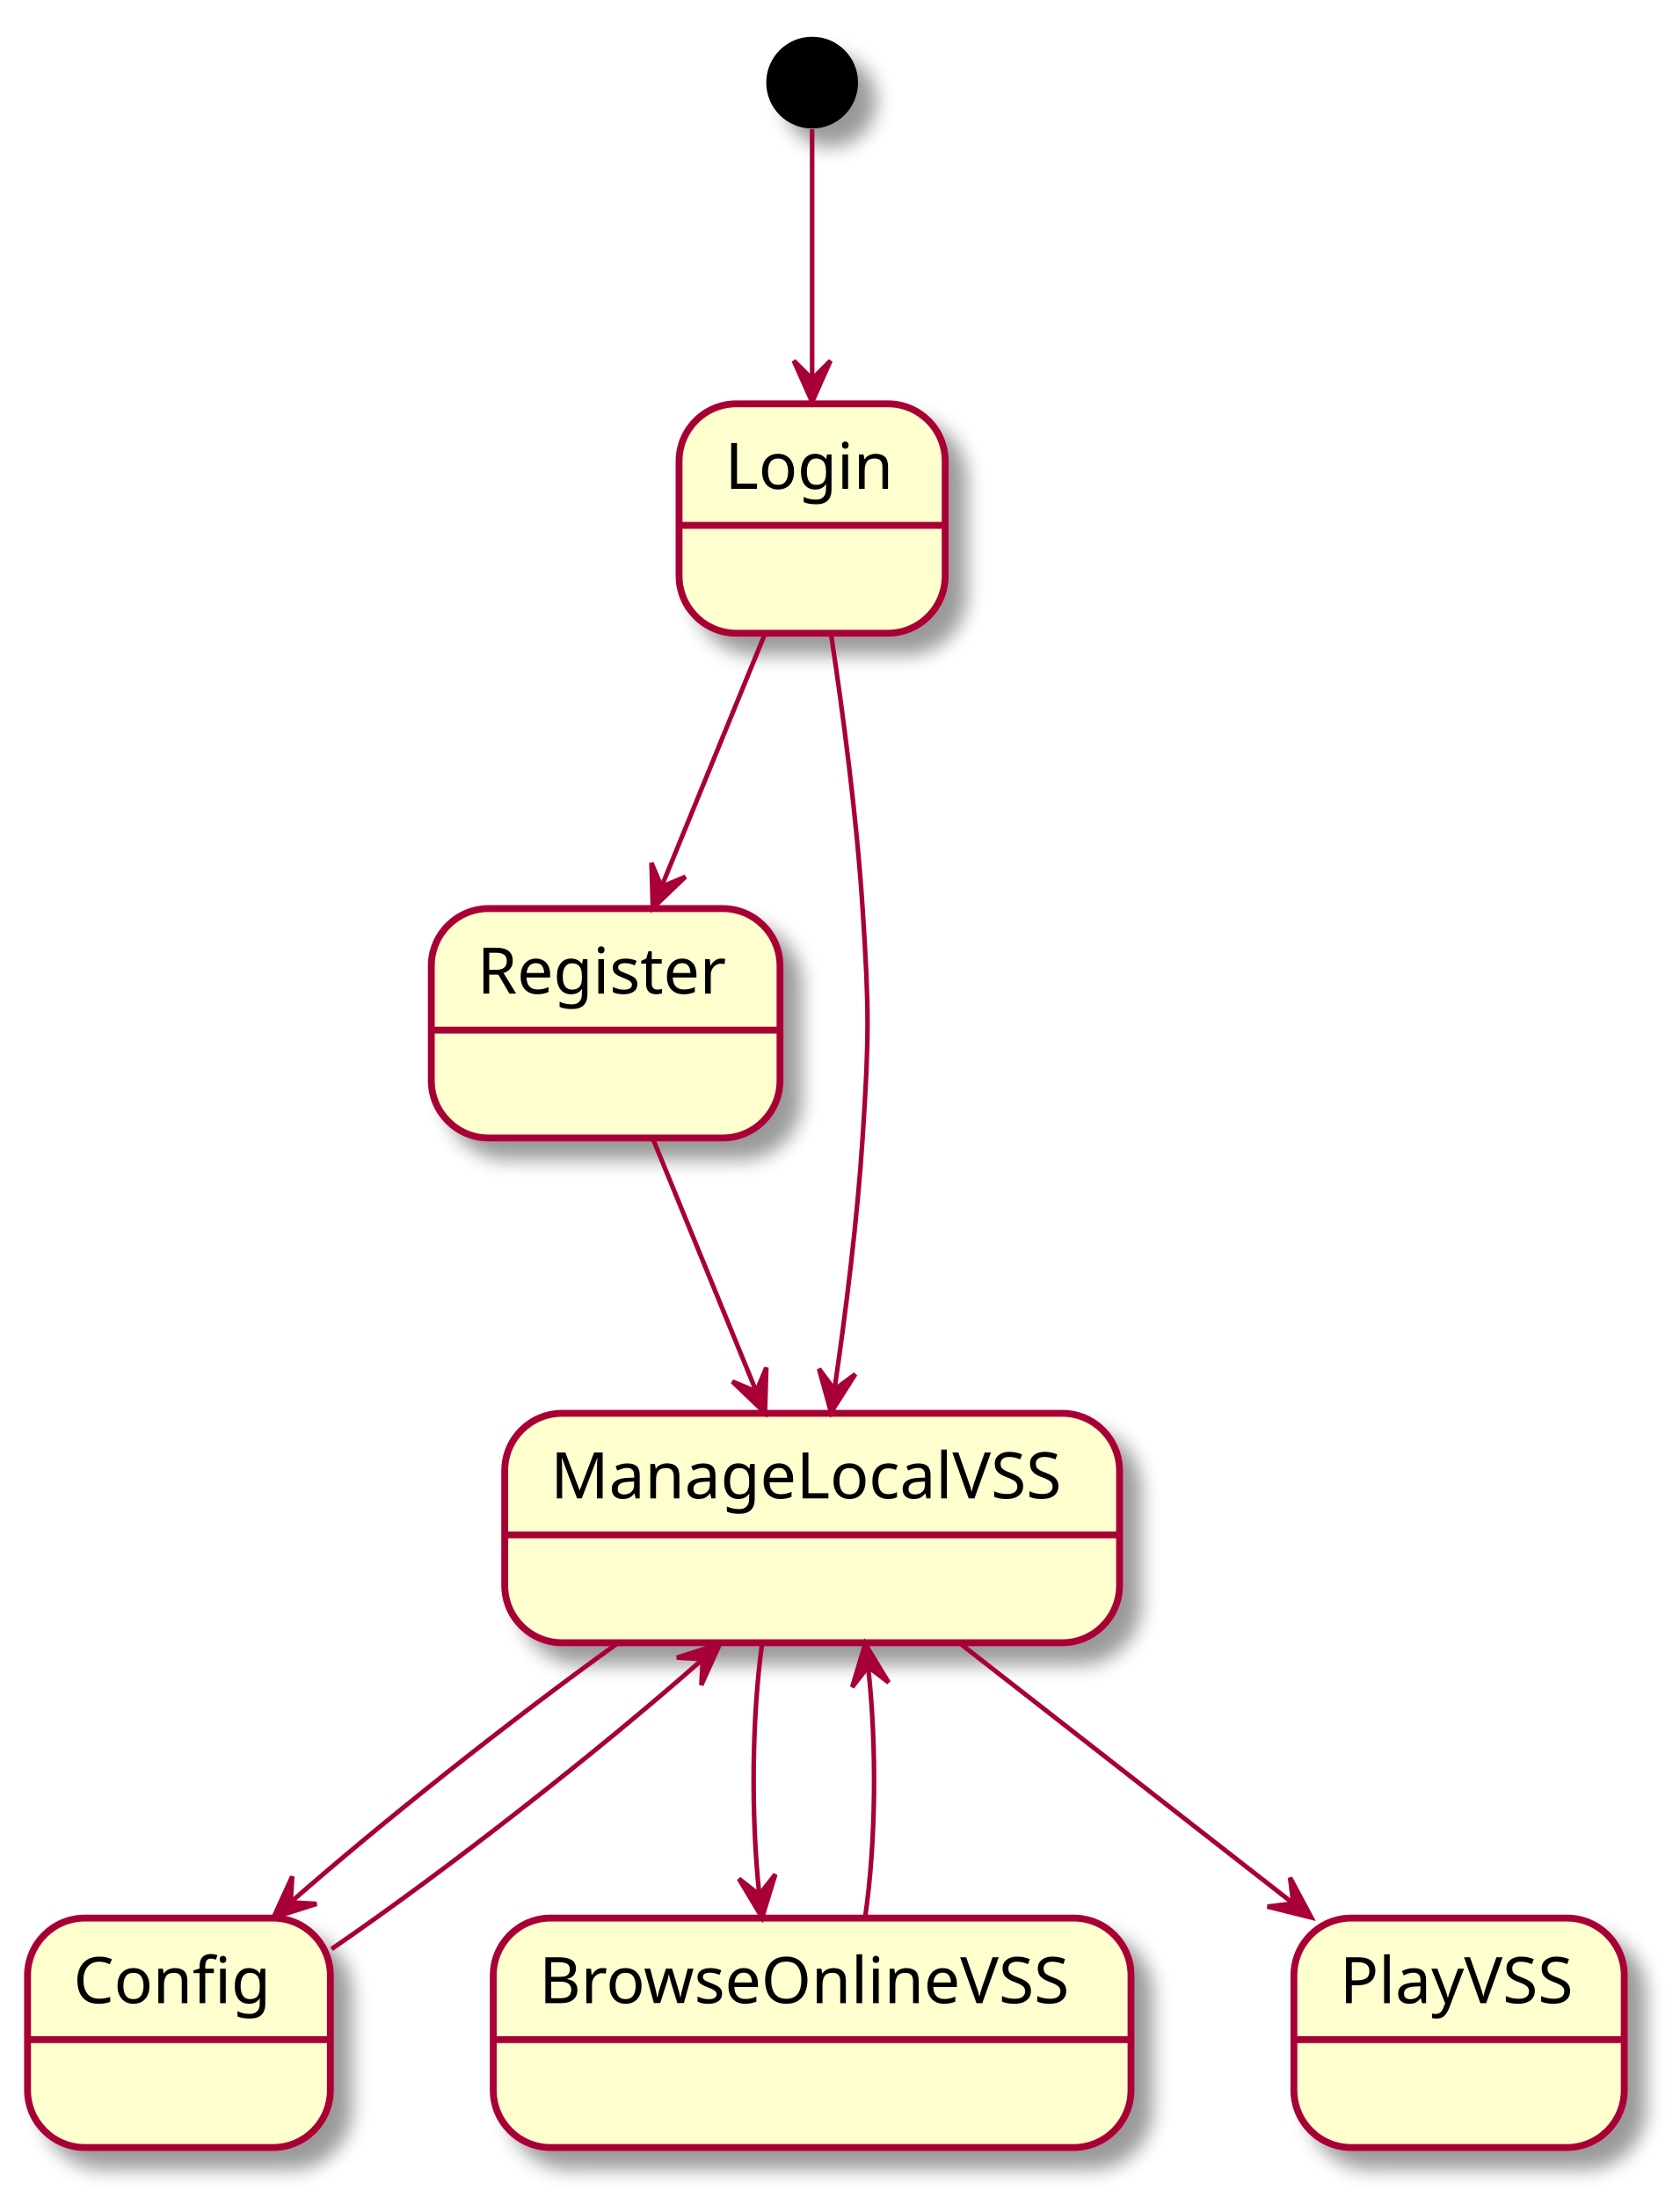
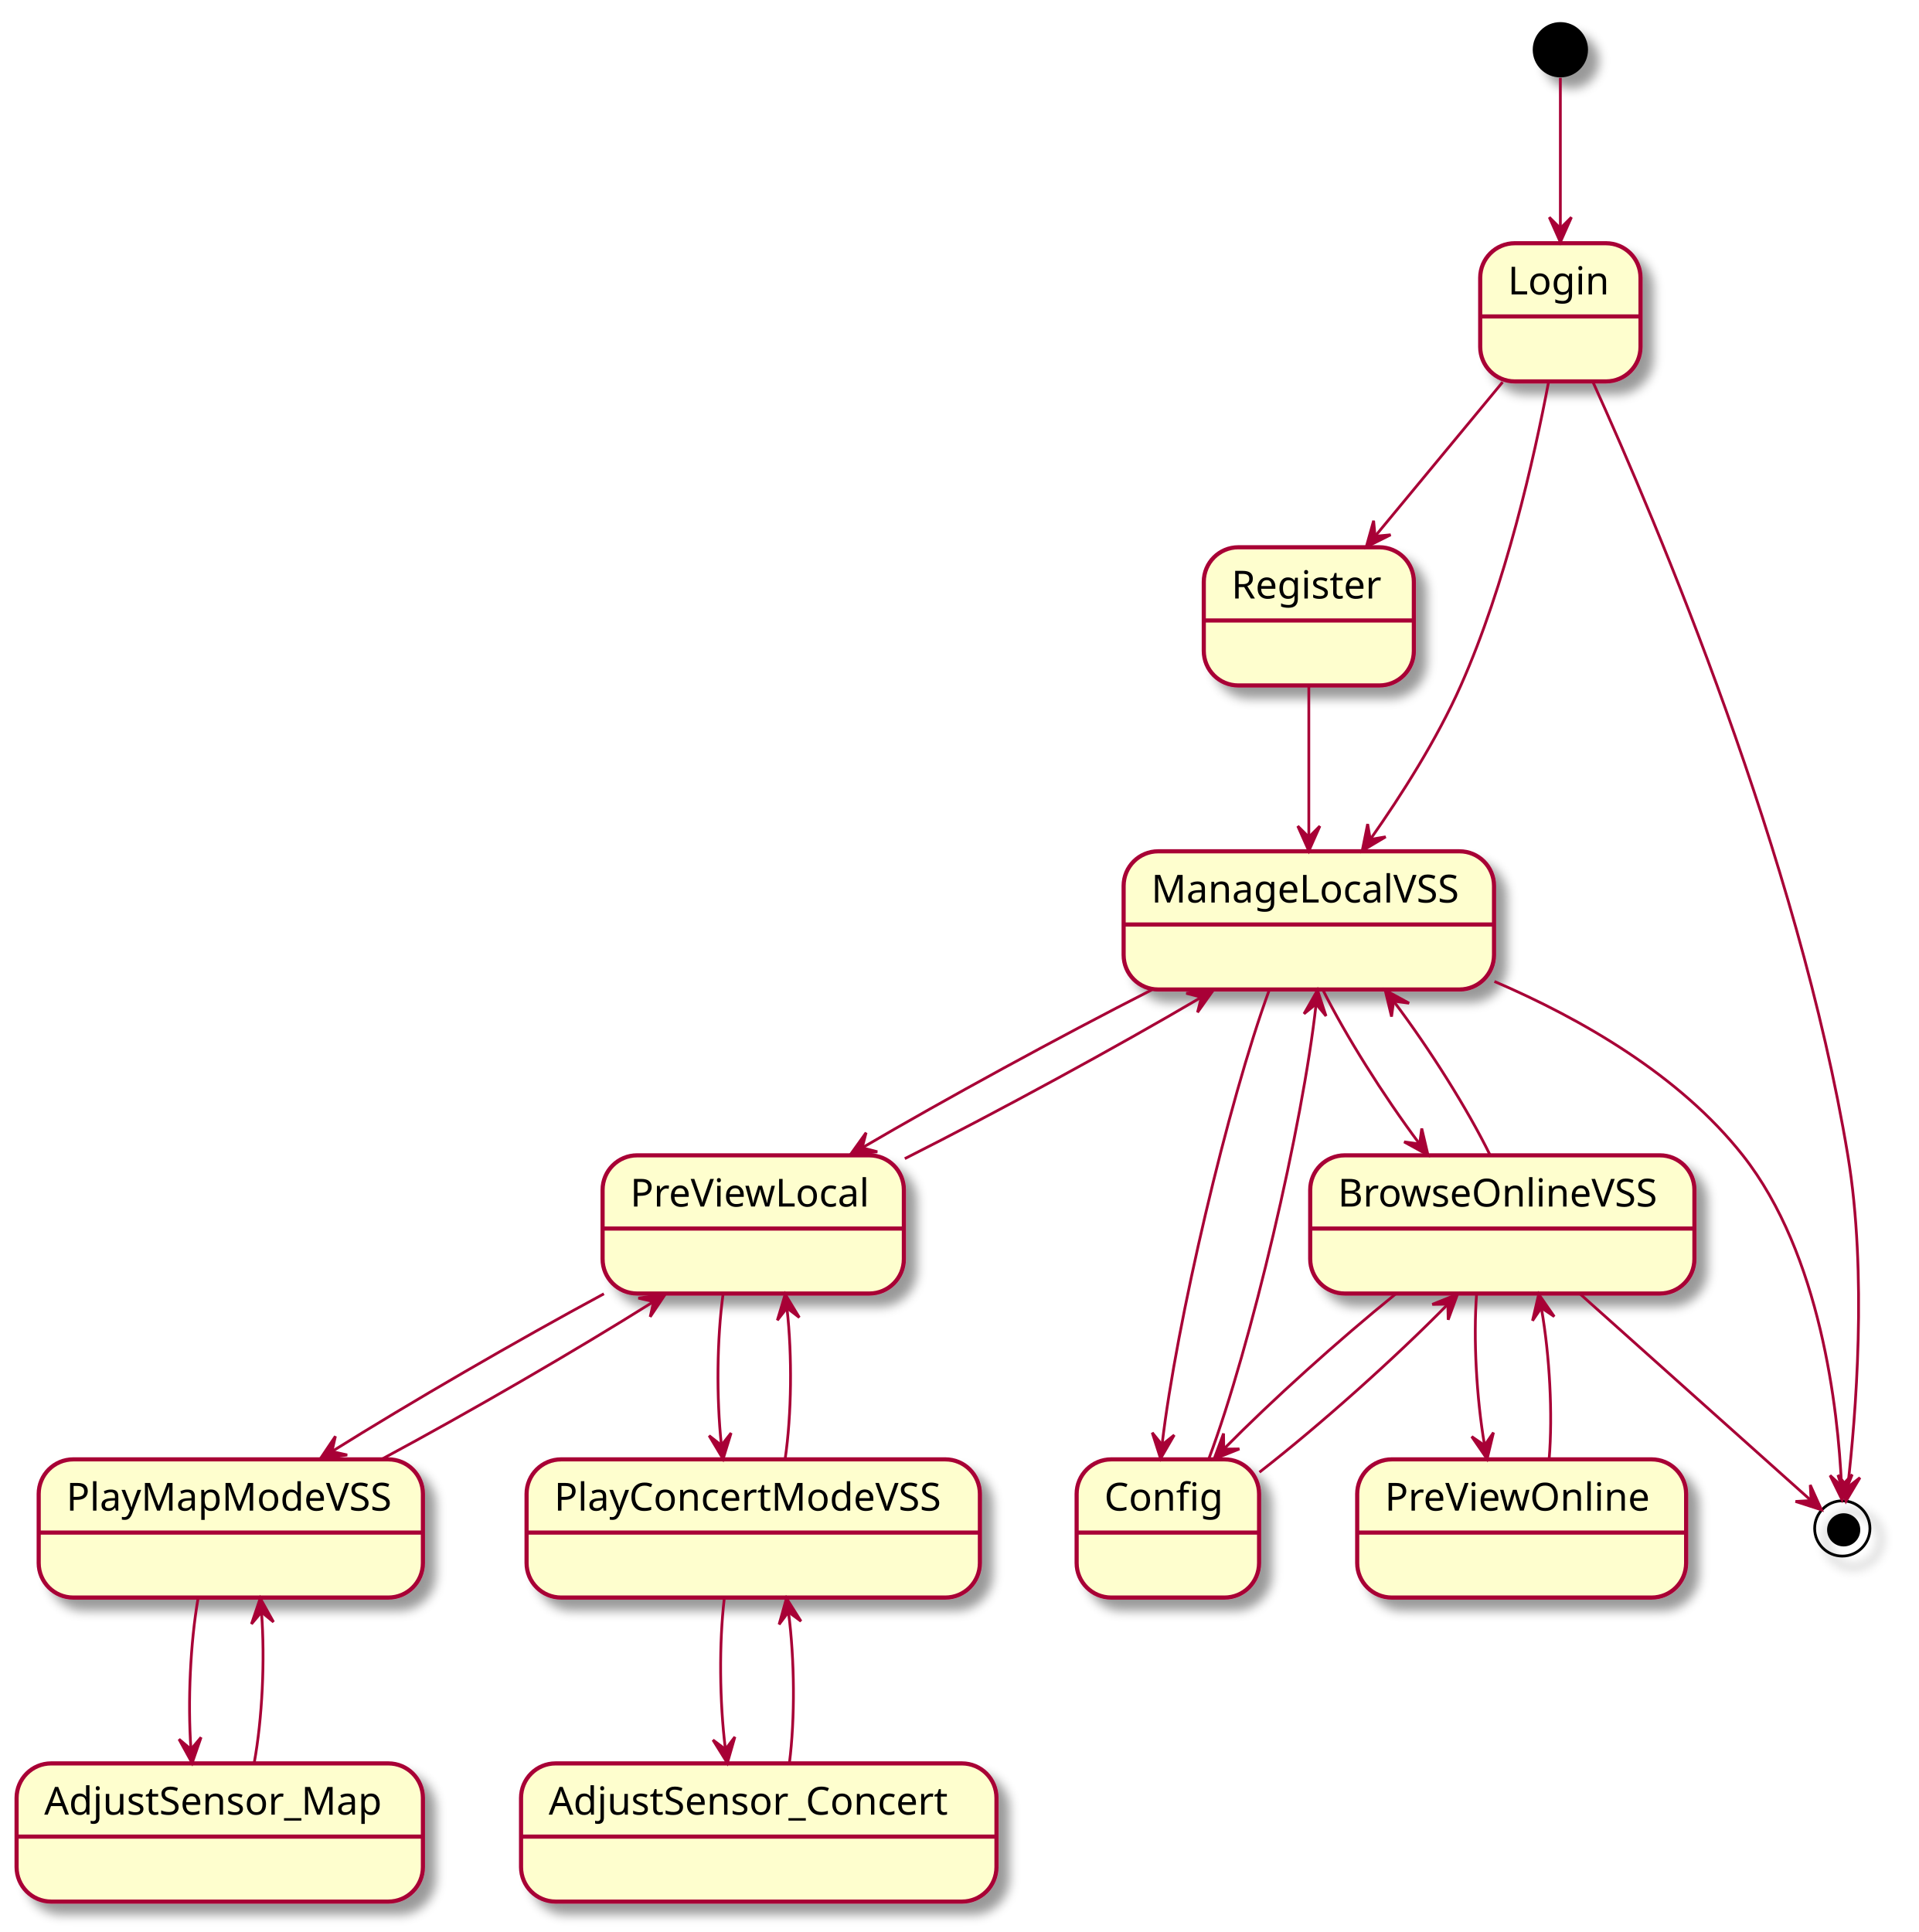
- <svg xmlns="http://www.w3.org/2000/svg" contentScriptType="application/ecmascript" contentStyleType="text/css" height="479px" preserveAspectRatio="none" style="width:366px;height:479px;" version="1.1" viewBox="0 0 366 479" width="366px" zoomAndPan="magnify">
+ <svg xmlns="http://www.w3.org/2000/svg" contentScriptType="application/ecmascript" contentStyleType="text/css" height="699px" preserveAspectRatio="none" style="width:694px;height:699px;" version="1.1" viewBox="0 0 694 699" width="694px" zoomAndPan="magnify">
  <defs>
-     <filter height="300%" id="f1lzapx9g2sqdm" width="300%" x="-1" y="-1">
+     <filter height="300%" id="fyq5oa6tp2fbs" width="300%" x="-1" y="-1">
      <feGaussianBlur result="blurOut" stdDeviation="2.0" />
      <feColorMatrix in="blurOut" result="blurOut2" type="matrix" values="0 0 0 0 0 0 0 0 0 0 0 0 0 0 0 0 0 0 .4 0" />
      <feOffset dx="4.0" dy="4.0" in="blurOut2" result="blurOut3" />
      <feBlend in="SourceGraphic" in2="blurOut3" mode="normal" />
    </filter>
  </defs>
  <g>
-     <ellipse cx="177" cy="18" fill="#000000" filter="url(#f1lzapx9g2sqdm)" rx="10" ry="10" style="stroke: none; stroke-width: 1.0;" />
-     <rect fill="#FEFECE" filter="url(#f1lzapx9g2sqdm)" height="50" rx="12.5" ry="12.5" style="stroke: #A80036; stroke-width: 1.5;" width="58" x="148" y="88" />
-     <line style="stroke: #A80036; stroke-width: 1.5;" x1="148" x2="206" y1="114.488" y2="114.488" />
-     <text fill="#000000" font-family="sans-serif" font-size="14" lengthAdjust="spacingAndGlyphs" textLength="38" x="158" y="106.535">Login</text>
-     <rect fill="#FEFECE" filter="url(#f1lzapx9g2sqdm)" height="50" rx="12.5" ry="12.5" style="stroke: #A80036; stroke-width: 1.5;" width="76" x="94" y="198" />
-     <line style="stroke: #A80036; stroke-width: 1.5;" x1="94" x2="170" y1="224.488" y2="224.488" />
-     <text fill="#000000" font-family="sans-serif" font-size="14" lengthAdjust="spacingAndGlyphs" textLength="56" x="104" y="216.535">Register</text>
-     <rect fill="#FEFECE" filter="url(#f1lzapx9g2sqdm)" height="50" rx="12.5" ry="12.5" style="stroke: #A80036; stroke-width: 1.5;" width="134" x="110" y="308" />
-     <line style="stroke: #A80036; stroke-width: 1.5;" x1="110" x2="244" y1="334.488" y2="334.488" />
-     <text fill="#000000" font-family="sans-serif" font-size="14" lengthAdjust="spacingAndGlyphs" textLength="114" x="120" y="326.535">ManageLocalVSS</text>
-     <rect fill="#FEFECE" filter="url(#f1lzapx9g2sqdm)" height="50" rx="12.5" ry="12.5" style="stroke: #A80036; stroke-width: 1.5;" width="66" x="6" y="418" />
-     <line style="stroke: #A80036; stroke-width: 1.5;" x1="6" x2="72" y1="444.488" y2="444.488" />
-     <text fill="#000000" font-family="sans-serif" font-size="14" lengthAdjust="spacingAndGlyphs" textLength="46" x="16" y="436.535">Config</text>
-     <rect fill="#FEFECE" filter="url(#f1lzapx9g2sqdm)" height="50" rx="12.5" ry="12.5" style="stroke: #A80036; stroke-width: 1.5;" width="139" x="107.5" y="418" />
-     <line style="stroke: #A80036; stroke-width: 1.5;" x1="107.5" x2="246.5" y1="444.488" y2="444.488" />
-     <text fill="#000000" font-family="sans-serif" font-size="14" lengthAdjust="spacingAndGlyphs" textLength="119" x="117.5" y="436.535">BrowseOnlineVSS</text>
-     <rect fill="#FEFECE" filter="url(#f1lzapx9g2sqdm)" height="50" rx="12.5" ry="12.5" style="stroke: #A80036; stroke-width: 1.5;" width="72" x="282" y="418" />
-     <line style="stroke: #A80036; stroke-width: 1.5;" x1="282" x2="354" y1="444.488" y2="444.488" />
-     <text fill="#000000" font-family="sans-serif" font-size="14" lengthAdjust="spacingAndGlyphs" textLength="52" x="292" y="436.535">PlayVSS</text>
-     <path d="M177,28.167 C177,41.03 177,63.761 177,82.457 " fill="none" id="*start-Login" style="stroke: #A80036; stroke-width: 1.0;" />
-     <polygon fill="#A80036" points="177,87.612,181,78.612,177,82.612,173,78.612,177,87.612" style="stroke: #A80036; stroke-width: 1.0;" />
-     <path d="M166.676,138.236 C159.988,154.586 151.245,175.958 144.211,193.15 " fill="none" id="Login-Register" style="stroke: #A80036; stroke-width: 1.0;" />
-     <polygon fill="#A80036" points="142.276,197.881,149.386,191.066,144.169,193.254,141.982,188.037,142.276,197.881" style="stroke: #A80036; stroke-width: 1.0;" />
-     <path d="M142.324,248.236 C149.012,264.586 157.755,285.958 164.789,303.15 " fill="none" id="Register-ManageLocalVSS" style="stroke: #A80036; stroke-width: 1.0;" />
-     <polygon fill="#A80036" points="166.724,307.881,167.018,298.037,164.831,303.253,159.614,301.066,166.724,307.881" style="stroke: #A80036; stroke-width: 1.0;" />
-     <path d="M181.127,138.209 C183.675,155.078 186.699,177.805 188,198 C189.429,220.176 189.429,225.824 188,248 C186.831,266.144 184.272,286.332 181.916,302.479 " fill="none" id="Login-ManageLocalVSS" style="stroke: #A80036; stroke-width: 1.0;" />
-     <polygon fill="#A80036" points="181.127,307.791,186.406,299.477,181.862,302.846,178.493,298.301,181.127,307.791" style="stroke: #A80036; stroke-width: 1.0;" />
-     <path d="M134.421,358.236 C111.09,375.005 83.287,397.057 63.464,414.464 " fill="none" id="ManageLocalVSS-Config" style="stroke: #A80036; stroke-width: 1.0;" />
-     <polygon fill="#A80036" points="59.609,417.881,68.998,414.904,63.351,414.565,63.691,408.918,59.609,417.881" style="stroke: #A80036; stroke-width: 1.0;" />
-     <path d="M72.256,424.743 C97.349,407.564 130.513,381.571 153.093,361.633 " fill="none" id="Config-ManageLocalVSS" style="stroke: #A80036; stroke-width: 1.0;" />
-     <polygon fill="#A80036" points="156.902,358.236,147.522,361.241,153.17,361.564,152.847,367.212,156.902,358.236" style="stroke: #A80036; stroke-width: 1.0;" />
-     <path d="M166.081,358.236 C163.864,374.446 163.66,395.593 165.47,412.709 " fill="none" id="ManageLocalVSS-BrowseOnlineVSS" style="stroke: #A80036; stroke-width: 1.0;" />
-     <polygon fill="#A80036" points="166.097,417.881,168.986,408.466,165.495,412.918,161.044,409.427,166.097,417.881" style="stroke: #A80036; stroke-width: 1.0;" />
-     <path d="M188.545,417.881 C190.902,401.695 191.128,380.551 189.222,363.416 " fill="none" id="BrowseOnlineVSS-ManageLocalVSS" style="stroke: #A80036; stroke-width: 1.0;" />
-     <polygon fill="#A80036" points="188.562,358.236,185.732,367.67,189.194,363.196,193.667,366.658,188.562,358.236" style="stroke: #A80036; stroke-width: 1.0;" />
-     <path d="M209.348,358.236 C230.933,375.075 259.345,397.241 281.701,414.682 " fill="none" id="ManageLocalVSS-PlayVSS" style="stroke: #A80036; stroke-width: 1.0;" />
-     <polygon fill="#A80036" points="285.802,417.881,281.167,409.192,281.86,414.806,276.246,415.499,285.802,417.881" style="stroke: #A80036; stroke-width: 1.0;" />
+     <ellipse cx="564.5" cy="18" fill="#000000" filter="url(#fyq5oa6tp2fbs)" rx="10" ry="10" style="stroke: none; stroke-width: 1.0;" />
+     <rect fill="#FEFECE" filter="url(#fyq5oa6tp2fbs)" height="50" rx="12.5" ry="12.5" style="stroke: #A80036; stroke-width: 1.5;" width="58" x="535.5" y="88" />
+     <line style="stroke: #A80036; stroke-width: 1.5;" x1="535.5" x2="593.5" y1="114.488" y2="114.488" />
+     <text fill="#000000" font-family="sans-serif" font-size="14" lengthAdjust="spacingAndGlyphs" textLength="38" x="545.5" y="106.535">Login</text>
+     <rect fill="#FEFECE" filter="url(#fyq5oa6tp2fbs)" height="50" rx="12.5" ry="12.5" style="stroke: #A80036; stroke-width: 1.5;" width="76" x="435.5" y="198" />
+     <line style="stroke: #A80036; stroke-width: 1.5;" x1="435.5" x2="511.5" y1="224.488" y2="224.488" />
+     <text fill="#000000" font-family="sans-serif" font-size="14" lengthAdjust="spacingAndGlyphs" textLength="56" x="445.5" y="216.535">Register</text>
+     <rect fill="#FEFECE" filter="url(#fyq5oa6tp2fbs)" height="50" rx="12.5" ry="12.5" style="stroke: #A80036; stroke-width: 1.5;" width="134" x="406.5" y="308" />
+     <line style="stroke: #A80036; stroke-width: 1.5;" x1="406.5" x2="540.5" y1="334.488" y2="334.488" />
+     <text fill="#000000" font-family="sans-serif" font-size="14" lengthAdjust="spacingAndGlyphs" textLength="114" x="416.5" y="326.535">ManageLocalVSS</text>
+     <rect fill="#FEFECE" filter="url(#fyq5oa6tp2fbs)" height="50" rx="12.5" ry="12.5" style="stroke: #A80036; stroke-width: 1.5;" width="139" x="474" y="418" />
+     <line style="stroke: #A80036; stroke-width: 1.5;" x1="474" x2="613" y1="444.488" y2="444.488" />
+     <text fill="#000000" font-family="sans-serif" font-size="14" lengthAdjust="spacingAndGlyphs" textLength="119" x="484" y="436.535">BrowseOnlineVSS</text>
+     <rect fill="#FEFECE" filter="url(#fyq5oa6tp2fbs)" height="50" rx="12.5" ry="12.5" style="stroke: #A80036; stroke-width: 1.5;" width="119" x="491" y="528" />
+     <line style="stroke: #A80036; stroke-width: 1.5;" x1="491" x2="610" y1="554.488" y2="554.488" />
+     <text fill="#000000" font-family="sans-serif" font-size="14" lengthAdjust="spacingAndGlyphs" textLength="99" x="501" y="546.535">PreViewOnline</text>
+     <rect fill="#FEFECE" filter="url(#fyq5oa6tp2fbs)" height="50" rx="12.5" ry="12.5" style="stroke: #A80036; stroke-width: 1.5;" width="109" x="218" y="418" />
+     <line style="stroke: #A80036; stroke-width: 1.5;" x1="218" x2="327" y1="444.488" y2="444.488" />
+     <text fill="#000000" font-family="sans-serif" font-size="14" lengthAdjust="spacingAndGlyphs" textLength="89" x="228" y="436.535">PreViewLocal</text>
+     <rect fill="#FEFECE" filter="url(#fyq5oa6tp2fbs)" height="50" rx="12.5" ry="12.5" style="stroke: #A80036; stroke-width: 1.5;" width="139" x="14" y="528" />
+     <line style="stroke: #A80036; stroke-width: 1.5;" x1="14" x2="153" y1="554.488" y2="554.488" />
+     <text fill="#000000" font-family="sans-serif" font-size="14" lengthAdjust="spacingAndGlyphs" textLength="119" x="24" y="546.535">PlayMapModeVSS</text>
+     <rect fill="#FEFECE" filter="url(#fyq5oa6tp2fbs)" height="50" rx="12.5" ry="12.5" style="stroke: #A80036; stroke-width: 1.5;" width="164" x="190.5" y="528" />
+     <line style="stroke: #A80036; stroke-width: 1.5;" x1="190.5" x2="354.5" y1="554.488" y2="554.488" />
+     <text fill="#000000" font-family="sans-serif" font-size="14" lengthAdjust="spacingAndGlyphs" textLength="144" x="200.5" y="546.535">PlayConcertModeVSS</text>
+     <rect fill="#FEFECE" filter="url(#fyq5oa6tp2fbs)" height="50" rx="12.5" ry="12.5" style="stroke: #A80036; stroke-width: 1.5;" width="147" x="6" y="638" />
+     <line style="stroke: #A80036; stroke-width: 1.5;" x1="6" x2="153" y1="664.488" y2="664.488" />
+     <text fill="#000000" font-family="sans-serif" font-size="14" lengthAdjust="spacingAndGlyphs" textLength="127" x="16" y="656.535">AdjustSensor_Map</text>
+     <rect fill="#FEFECE" filter="url(#fyq5oa6tp2fbs)" height="50" rx="12.5" ry="12.5" style="stroke: #A80036; stroke-width: 1.5;" width="172" x="188.5" y="638" />
+     <line style="stroke: #A80036; stroke-width: 1.5;" x1="188.5" x2="360.5" y1="664.488" y2="664.488" />
+     <text fill="#000000" font-family="sans-serif" font-size="14" lengthAdjust="spacingAndGlyphs" textLength="152" x="198.5" y="656.535">AdjustSensor_Concert</text>
+     <ellipse cx="666.5" cy="553" fill="none" filter="url(#fyq5oa6tp2fbs)" rx="10" ry="10" style="stroke: #000000; stroke-width: 1.0;" />
+     <ellipse cx="667" cy="553.5" fill="#000000" rx="6" ry="6" style="stroke: none; stroke-width: 1.0;" />
+     <rect fill="#FEFECE" filter="url(#fyq5oa6tp2fbs)" height="50" rx="12.5" ry="12.5" style="stroke: #A80036; stroke-width: 1.5;" width="66" x="389.5" y="528" />
+     <line style="stroke: #A80036; stroke-width: 1.5;" x1="389.5" x2="455.5" y1="554.488" y2="554.488" />
+     <text fill="#000000" font-family="sans-serif" font-size="14" lengthAdjust="spacingAndGlyphs" textLength="46" x="399.5" y="546.535">Config</text>
+     <path d="M564.5,28.167 C564.5,41.03 564.5,63.761 564.5,82.457 " fill="none" id="*start-Login" style="stroke: #A80036; stroke-width: 1.0;" />
+     <polygon fill="#A80036" points="564.5,87.612,568.5,78.612,564.5,82.612,560.5,78.612,564.5,87.612" style="stroke: #A80036; stroke-width: 1.0;" />
+     <path d="M543.623,138.236 C529.866,154.866 511.811,176.69 497.467,194.028 " fill="none" id="Login-Register" style="stroke: #A80036; stroke-width: 1.0;" />
+     <polygon fill="#A80036" points="494.28,197.881,503.099,193.496,497.467,194.029,496.935,188.397,494.28,197.881" style="stroke: #A80036; stroke-width: 1.0;" />
+     <path d="M473.5,248.236 C473.5,264.446 473.5,285.593 473.5,302.709 " fill="none" id="Register-ManageLocalVSS" style="stroke: #A80036; stroke-width: 1.0;" />
+     <polygon fill="#A80036" points="473.5,307.881,477.5,298.881,473.5,302.881,469.5,298.881,473.5,307.881" style="stroke: #A80036; stroke-width: 1.0;" />
+     <path d="M560.239,138.179 C554.991,165.908 544.727,211.414 528.5,248 C519.837,267.533 506.998,287.683 495.904,303.459 " fill="none" id="Login-ManageLocalVSS" style="stroke: #A80036; stroke-width: 1.0;" />
+     <polygon fill="#A80036" points="492.826,307.788,501.3,302.771,495.723,303.713,494.78,298.136,492.826,307.788" style="stroke: #A80036; stroke-width: 1.0;" />
+     <path d="M478.64,358.236 C486.878,374.726 500.451,396.323 513.351,413.59 " fill="none" id="ManageLocalVSS-BrowseOnlineVSS" style="stroke: #A80036; stroke-width: 1.0;" />
+     <polygon fill="#A80036" points="516.612,417.881,514.35,408.296,513.586,413.901,507.981,413.137,516.612,417.881" style="stroke: #A80036; stroke-width: 1.0;" />
+     <path d="M539.06,417.881 C530.98,401.416 517.43,379.82 504.415,362.533 " fill="none" id="BrowseOnlineVSS-ManageLocalVSS" style="stroke: #A80036; stroke-width: 1.0;" />
+     <polygon fill="#A80036" points="501.121,358.236,503.422,367.812,504.163,362.204,509.771,362.945,501.121,358.236" style="stroke: #A80036; stroke-width: 1.0;" />
+     <path d="M534.187,468.236 C533.001,484.446 534.144,505.593 537.043,522.709 " fill="none" id="BrowseOnlineVSS-PreViewOnline" style="stroke: #A80036; stroke-width: 1.0;" />
+     <polygon fill="#A80036" points="537.998,527.881,540.297,518.304,537.09,522.964,532.43,519.758,537.998,527.881" style="stroke: #A80036; stroke-width: 1.0;" />
+     <path d="M560.446,527.881 C561.774,511.695 560.654,490.551 557.657,473.416 " fill="none" id="PreViewOnline-BrowseOnlineVSS" style="stroke: #A80036; stroke-width: 1.0;" />
+     <polygon fill="#A80036" points="556.668,468.236,554.428,477.827,557.606,473.147,562.286,476.325,556.668,468.236" style="stroke: #A80036; stroke-width: 1.0;" />
+     <path d="M416.738,358.098 C383.249,375.142 341.936,397.688 311.941,415.264 " fill="none" id="ManageLocalVSS-PreViewLocal" style="stroke: #A80036; stroke-width: 1.0;" />
+     <polygon fill="#A80036" points="307.6,417.819,317.385,416.7,311.909,415.283,313.326,409.806,307.6,417.819" style="stroke: #A80036; stroke-width: 1.0;" />
+     <path d="M327.336,419.2 C361.333,402.054 403.899,378.863 434.52,360.854 " fill="none" id="PreViewLocal-ManageLocalVSS" style="stroke: #A80036; stroke-width: 1.0;" />
+     <polygon fill="#A80036" points="438.948,358.236,429.165,359.373,434.644,360.781,433.237,366.26,438.948,358.236" style="stroke: #A80036; stroke-width: 1.0;" />
+     <path d="M218.476,468.098 C186.976,485.072 148.311,507.504 120.261,525.047 " fill="none" id="PreViewLocal-PlayMapModeVSS" style="stroke: #A80036; stroke-width: 1.0;" />
+     <polygon fill="#A80036" points="115.853,527.819,125.601,526.414,120.086,525.158,121.343,519.642,115.853,527.819" style="stroke: #A80036; stroke-width: 1.0;" />
+     <path d="M138.203,527.881 C169.802,510.928 208.407,488.535 236.317,471.006 " fill="none" id="PlayMapModeVSS-PreViewLocal" style="stroke: #A80036; stroke-width: 1.0;" />
+     <polygon fill="#A80036" points="240.701,468.236,230.956,469.661,236.474,470.907,235.229,476.425,240.701,468.236" style="stroke: #A80036; stroke-width: 1.0;" />
+     <path d="M261.58,468.236 C259.364,484.446 259.16,505.593 260.97,522.709 " fill="none" id="PreViewLocal-PlayConcertModeVSS" style="stroke: #A80036; stroke-width: 1.0;" />
+     <polygon fill="#A80036" points="261.597,527.881,264.486,518.466,260.995,522.918,256.544,519.427,261.597,527.881" style="stroke: #A80036; stroke-width: 1.0;" />
+     <path d="M284.045,527.881 C286.402,511.695 286.628,490.551 284.722,473.416 " fill="none" id="PlayConcertModeVSS-PreViewLocal" style="stroke: #A80036; stroke-width: 1.0;" />
+     <polygon fill="#A80036" points="284.062,468.236,281.232,477.67,284.694,473.196,289.168,476.658,284.062,468.236" style="stroke: #A80036; stroke-width: 1.0;" />
+     <path d="M71.663,578.236 C68.857,594.446 67.884,615.593 69.072,632.709 " fill="none" id="PlayMapModeVSS-AdjustSensor_Map" style="stroke: #A80036; stroke-width: 1.0;" />
+     <polygon fill="#A80036" points="69.51,637.881,72.736,628.576,69.088,632.899,64.764,629.251,69.51,637.881" style="stroke: #A80036; stroke-width: 1.0;" />
+     <path d="M91.958,637.881 C94.904,621.695 95.899,600.551 94.616,583.415 " fill="none" id="AdjustSensor_Map-PlayMapModeVSS" style="stroke: #A80036; stroke-width: 1.0;" />
+     <polygon fill="#A80036" points="94.144,578.236,90.977,587.562,94.598,583.216,98.944,586.836,94.144,578.236" style="stroke: #A80036; stroke-width: 1.0;" />
+     <path d="M262.039,578.236 C260.117,594.446 260.298,615.593 262.42,632.709 " fill="none" id="PlayConcertModeVSS-AdjustSensor_Concert" style="stroke: #A80036; stroke-width: 1.0;" />
+     <polygon fill="#A80036" points="263.14,637.881,265.86,628.415,262.45,632.929,257.937,629.519,263.14,637.881" style="stroke: #A80036; stroke-width: 1.0;" />
+     <path d="M285.588,637.881 C287.651,621.695 287.492,600.551 285.275,583.415 " fill="none" id="AdjustSensor_Concert-PlayConcertModeVSS" style="stroke: #A80036; stroke-width: 1.0;" />
+     <polygon fill="#A80036" points="284.521,578.236,281.859,587.719,285.241,583.184,289.776,586.566,284.521,578.236" style="stroke: #A80036; stroke-width: 1.0;" />
+     <path d="M576.361,138.367 C599.654,189.745 650.655,310.376 668.5,418 C675.629,460.997 671.347,512.753 668.469,537.861 " fill="none" id="Login-*end" style="stroke: #A80036; stroke-width: 1.0;" />
+     <polygon fill="#A80036" points="667.846,543.086,672.884,534.623,668.438,538.121,664.941,533.675,667.846,543.086" style="stroke: #A80036; stroke-width: 1.0;" />
+     <path d="M540.646,355.088 C572.135,368.631 607.665,389.034 630.5,418 C658.82,453.924 664.952,510.181 666.217,537.319 " fill="none" id="ManageLocalVSS-*end" style="stroke: #A80036; stroke-width: 1.0;" />
+     <polygon fill="#A80036" points="666.419,542.65,670.075,533.505,666.23,537.654,662.081,533.808,666.419,542.65" style="stroke: #A80036; stroke-width: 1.0;" />
+     <path d="M571.719,468.236 C598.094,491.824 636.156,525.863 655.015,542.729 " fill="none" id="BrowseOnlineVSS-*end" style="stroke: #A80036; stroke-width: 1.0;" />
+     <polygon fill="#A80036" points="658.951,546.249,654.908,537.267,655.224,542.915,649.576,543.231,658.951,546.249" style="stroke: #A80036; stroke-width: 1.0;" />
+     <path d="M459.161,358.237 C444.275,398.908 425.538,478.805 420.421,522.567 " fill="none" id="ManageLocalVSS-Config" style="stroke: #A80036; stroke-width: 1.0;" />
+     <polygon fill="#A80036" points="419.866,527.72,424.808,519.2,420.402,522.748,416.854,518.343,419.866,527.72" style="stroke: #A80036; stroke-width: 1.0;" />
+     <path d="M437.355,527.72 C452.565,487.021 471.31,407.122 476.121,363.386 " fill="none" id="Config-ManageLocalVSS" style="stroke: #A80036; stroke-width: 1.0;" />
+     <polygon fill="#A80036" points="476.638,358.237,471.759,366.793,476.139,363.212,479.719,367.591,476.638,358.237" style="stroke: #A80036; stroke-width: 1.0;" />
+     <path d="M504.821,468.236 C484.254,484.866 460.092,506.69 442.983,524.028 " fill="none" id="BrowseOnlineVSS-Config" style="stroke: #A80036; stroke-width: 1.0;" />
+     <polygon fill="#A80036" points="439.227,527.881,448.374,524.229,442.718,524.301,442.646,518.645,439.227,527.881" style="stroke: #A80036; stroke-width: 1.0;" />
+     <path d="M455.635,532.658 C477.537,515.615 504.96,491.077 523.678,471.979 " fill="none" id="Config-BrowseOnlineVSS" style="stroke: #A80036; stroke-width: 1.0;" />
+     <polygon fill="#A80036" points="527.302,468.236,518.168,471.921,523.824,471.829,523.916,477.485,527.302,468.236" style="stroke: #A80036; stroke-width: 1.0;" />
  </g>
</svg>
